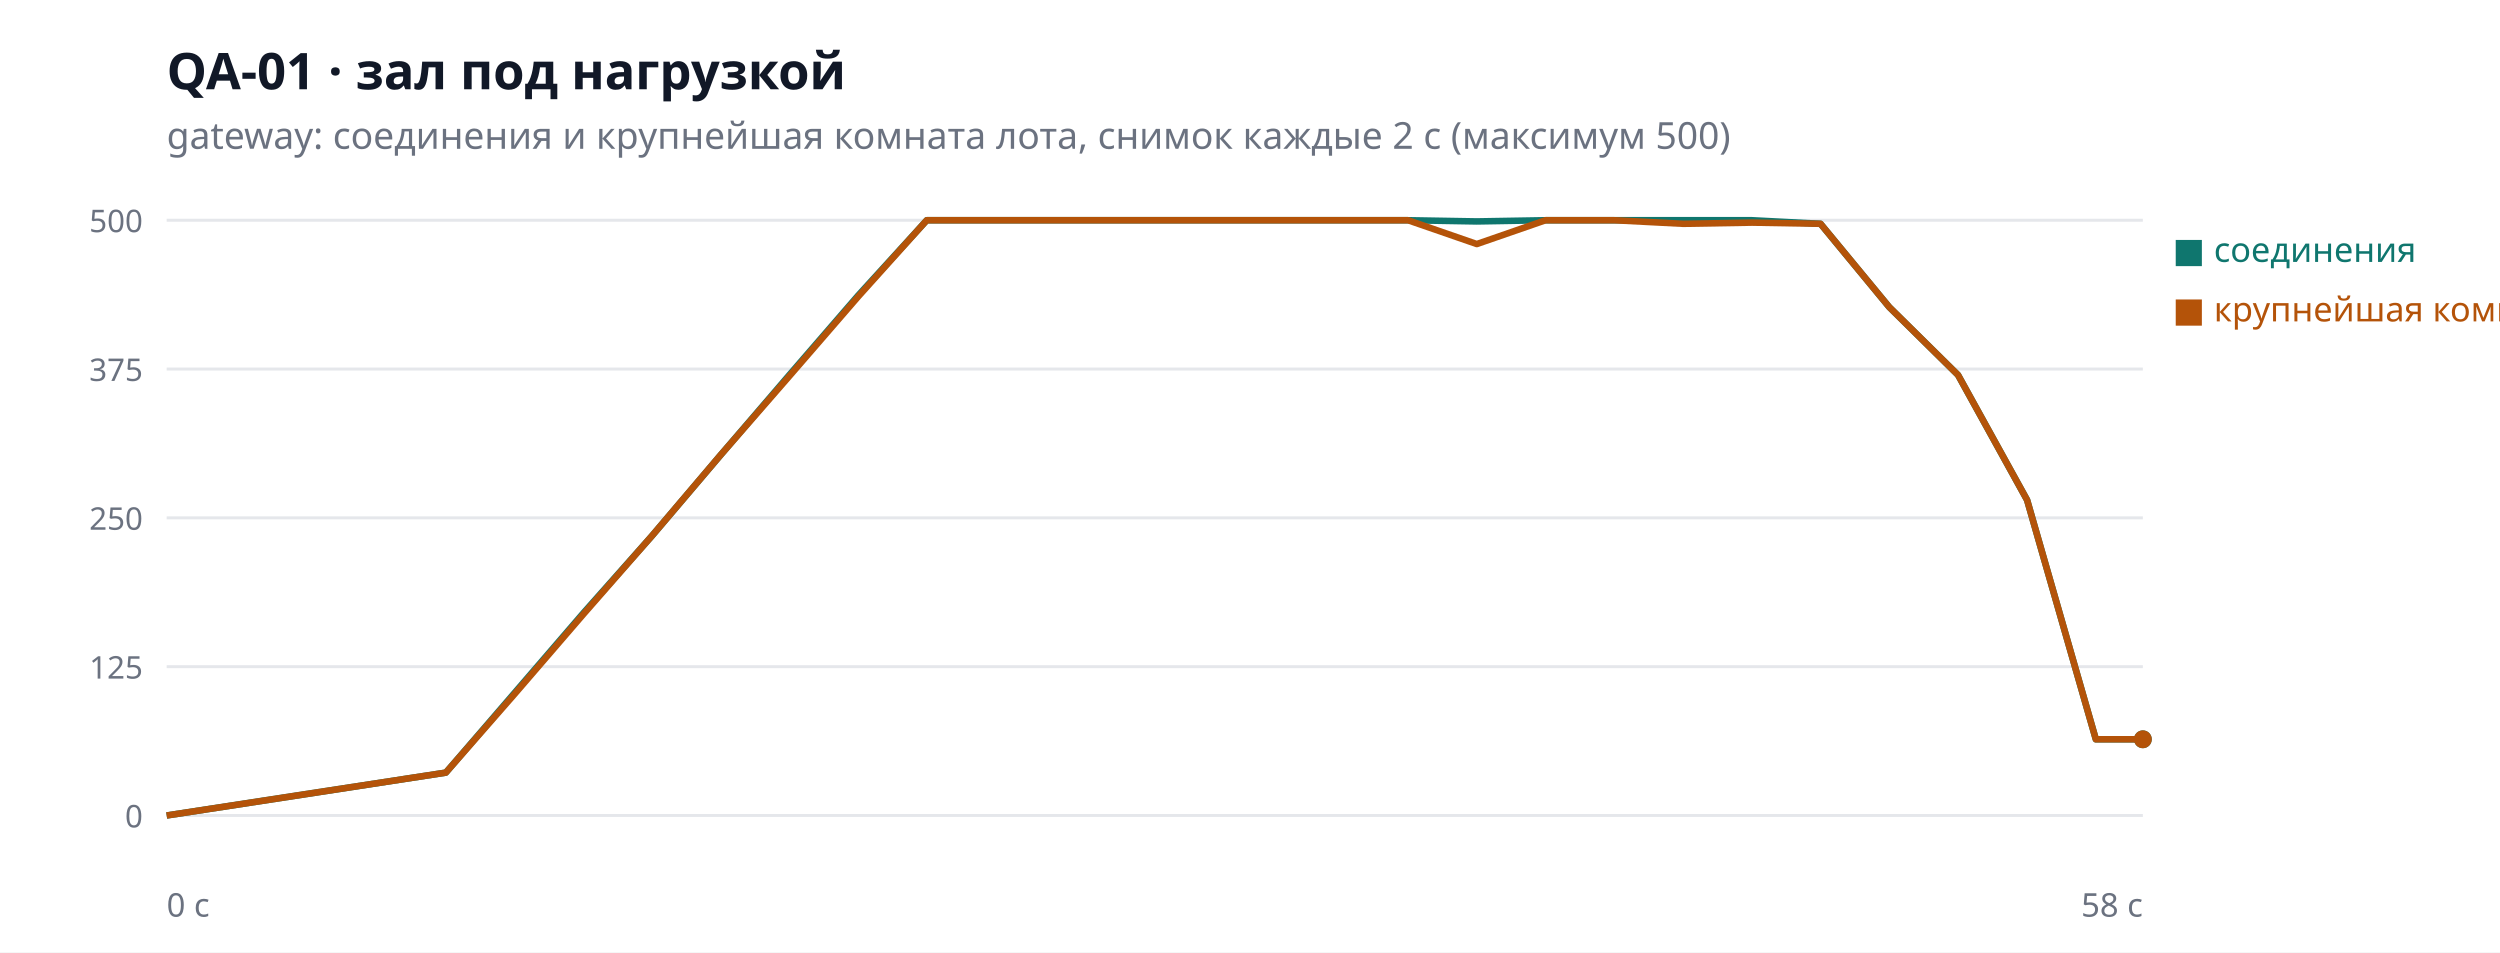
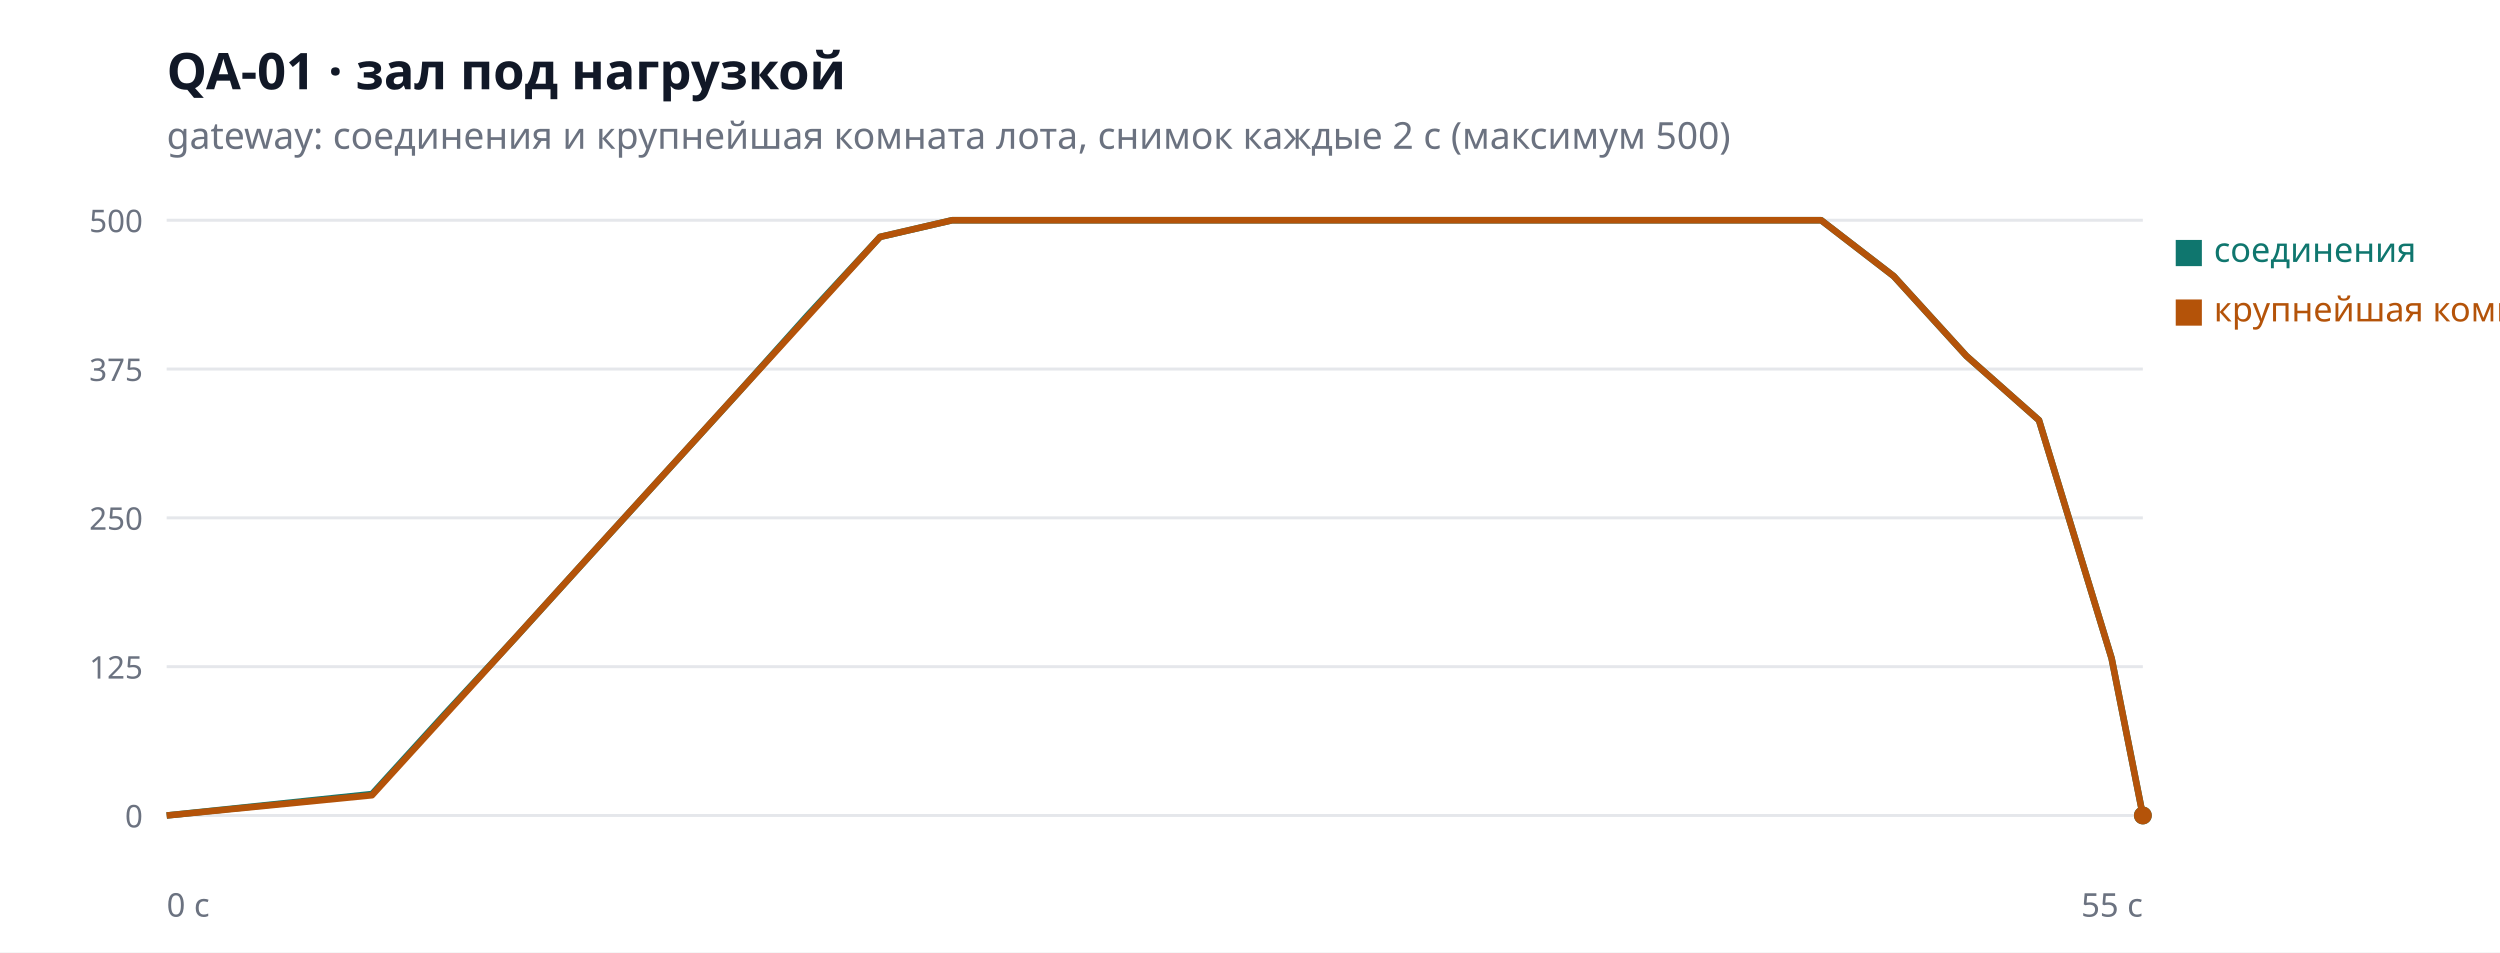
<svg xmlns="http://www.w3.org/2000/svg" viewBox="0 0 840 320" width="840" height="320" font-family="ui-sans-serif, system-ui, 'Segoe UI', sans-serif" role="img" aria-label="QA-01 · зал под нагрузкой">
  <rect width="840" height="320" fill="#ffffff" />
  <text x="56" y="30" font-size="17" font-weight="600" fill="#111827">QA-01 · зал под нагрузкой</text>
  <text x="56" y="50" font-size="12.5" fill="#6b7280">gateway: соединения и крупнейшая комната лота, снимок каждые 2 с (максимум 500)</text>
  <line x1="56" y1="74" x2="720" y2="74" stroke="#e5e7eb" stroke-width="1" />
  <text x="48" y="78" font-size="10.5" fill="#6b7280" text-anchor="end">500</text>
  <line x1="56" y1="124" x2="720" y2="124" stroke="#e5e7eb" stroke-width="1" />
  <text x="48" y="128" font-size="10.5" fill="#6b7280" text-anchor="end">375</text>
  <line x1="56" y1="174" x2="720" y2="174" stroke="#e5e7eb" stroke-width="1" />
  <text x="48" y="178" font-size="10.5" fill="#6b7280" text-anchor="end">250</text>
  <line x1="56" y1="224" x2="720" y2="224" stroke="#e5e7eb" stroke-width="1" />
  <text x="48" y="228" font-size="10.5" fill="#6b7280" text-anchor="end">125</text>
  <line x1="56" y1="274" x2="720" y2="274" stroke="#e5e7eb" stroke-width="1" />
  <text x="48" y="278" font-size="10.5" fill="#6b7280" text-anchor="end">0</text>
-   <path d="M56.0,274.0 L149.8,259.6 L172.9,232.8 L196.0,206.0 L219.1,180.0 L242.2,152.8 L265.2,126.0 L288.4,99.2 L311.4,74.0 L334.5,74.0 L357.6,74.0 L380.6,74.0 L403.7,74.0 L426.8,74.0 L449.9,74.0 L473.1,74.0 L496.2,74.4 L519.3,74.0 L542.4,74.0 L565.6,74.0 L588.7,74.0 L611.7,75.2 L634.8,103.2 L657.9,126.0 L681.1,168.0 L704.2,248.4 L720.0,248.4" fill="none" stroke="#0f766e" stroke-width="2.2" stroke-linejoin="round" />
-   <circle cx="720.0" cy="248.4" r="3" fill="#0f766e" />
+   <path d="M56.0,274.0 L125.0,266.8 L149.4,240.0 L173.8,213.6 L198.1,186.8 L222.5,160.0 L246.9,133.2 L271.3,106.0 L295.7,79.6 L319.9,74.0 L344.3,74.0 L368.6,74.0 L393.0,74.0 L417.3,74.0 L441.8,74.0 L466.2,74.0 L490.5,74.0 L514.8,74.0 L539.1,74.0 L563.3,74.0 L587.6,74.0 L611.9,74.0 L636.3,92.8 L660.7,119.6 L685.1,141.2 L709.5,221.2 L720.0,274.0" fill="none" stroke="#0f766e" stroke-width="2.2" stroke-linejoin="round" />
+   <circle cx="720.0" cy="274.0" r="3" fill="#0f766e" />
  <text x="730" y="88" font-size="11.5" fill="#0f766e">■ соединения</text>
-   <path d="M56.0,274.0 L149.8,259.6 L172.9,233.2 L196.0,206.4 L219.1,180.0 L242.2,152.8 L265.2,126.4 L288.4,99.6 L311.4,74.0 L334.5,74.0 L357.6,74.0 L380.6,74.0 L403.7,74.0 L426.8,74.0 L449.9,74.0 L473.1,74.0 L496.2,82.0 L519.3,74.0 L542.4,74.0 L565.6,75.2 L588.7,74.8 L611.7,75.2 L634.8,103.2 L657.9,126.0 L681.1,168.0 L704.2,248.4 L720.0,248.4" fill="none" stroke="#b45309" stroke-width="2.2" stroke-linejoin="round" />
-   <circle cx="720.0" cy="248.4" r="3" fill="#b45309" />
+   <path d="M56.0,274.0 L125.0,267.2 L149.4,240.4 L173.8,213.6 L198.1,186.8 L222.5,160.0 L246.9,133.2 L271.3,106.4 L295.7,79.6 L319.9,74.0 L344.3,74.0 L368.6,74.0 L393.0,74.0 L417.3,74.0 L441.8,74.0 L466.2,74.0 L490.5,74.0 L514.8,74.0 L539.1,74.0 L563.3,74.0 L587.6,74.0 L611.9,74.0 L636.3,92.8 L660.7,119.6 L685.1,141.2 L709.5,221.2 L720.0,274.0" fill="none" stroke="#b45309" stroke-width="2.2" stroke-linejoin="round" />
+   <circle cx="720.0" cy="274.0" r="3" fill="#b45309" />
  <text x="730" y="108" font-size="11.5" fill="#b45309">■ крупнейшая комната</text>
  <text x="56" y="308" font-size="11" fill="#6b7280">0 c</text>
-   <text x="720" y="308" font-size="11" fill="#6b7280" text-anchor="end">58 c</text>
+   <text x="720" y="308" font-size="11" fill="#6b7280" text-anchor="end">55 c</text>
</svg>
